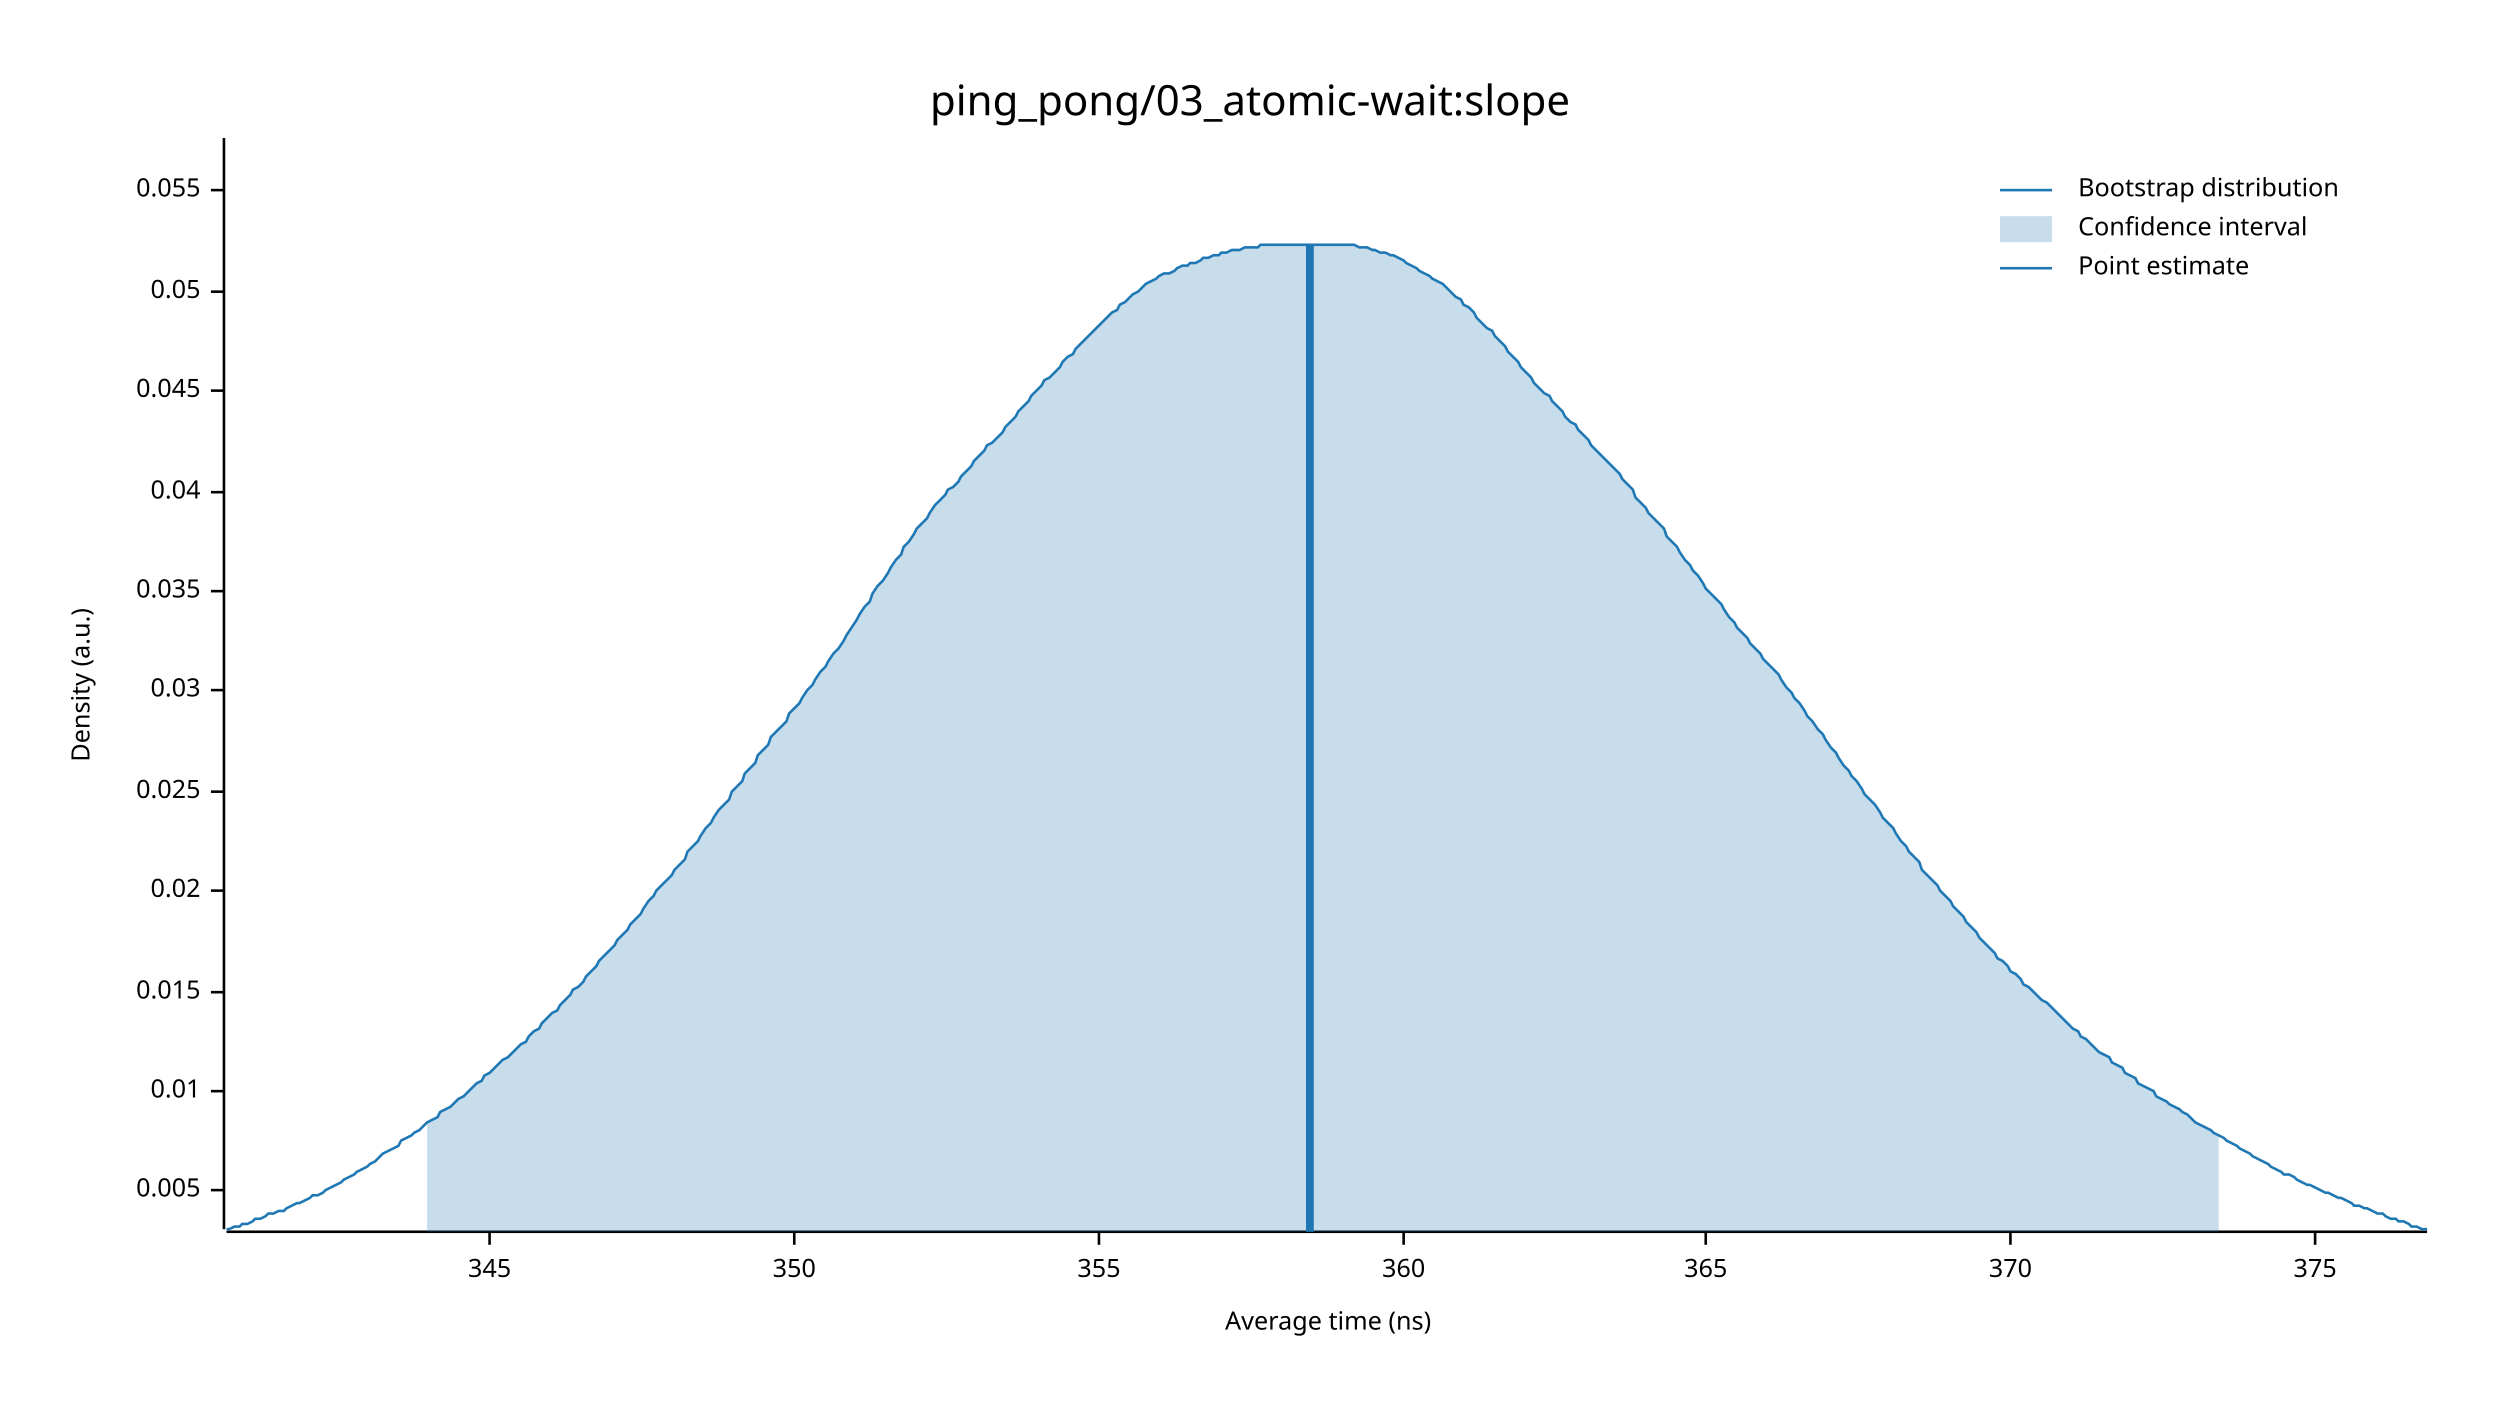
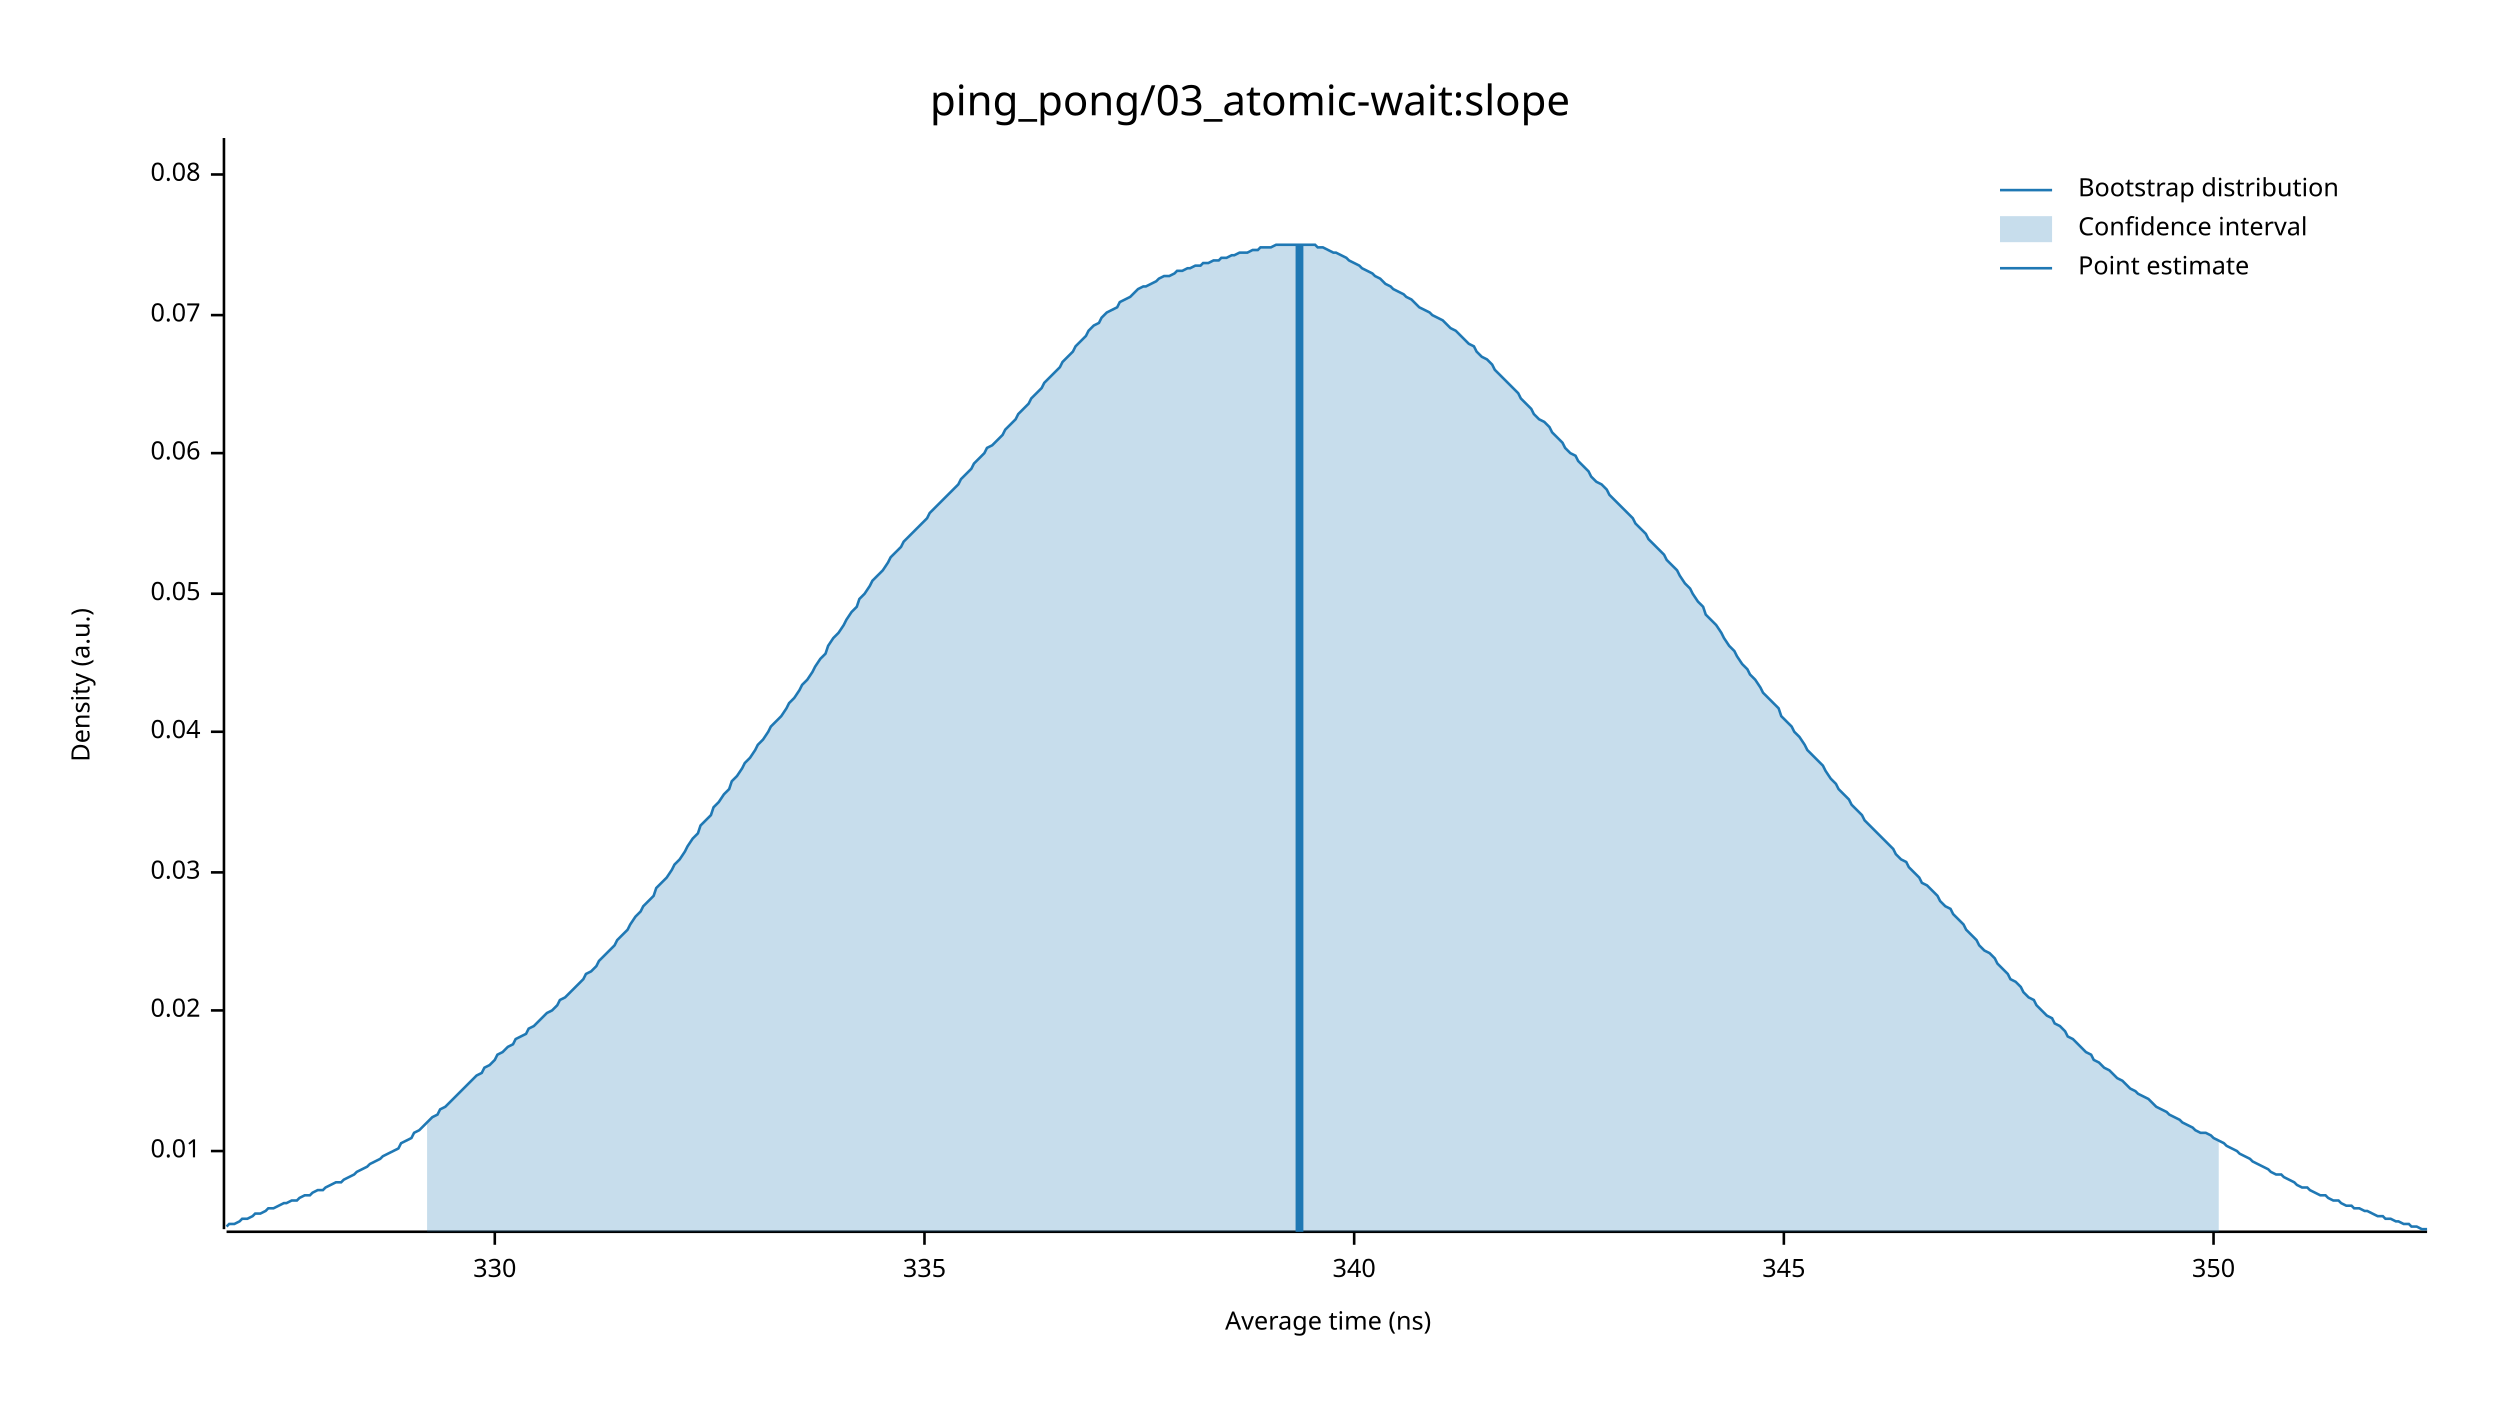
<svg xmlns="http://www.w3.org/2000/svg" width="960" height="540" viewBox="0 0 960 540">
  <text x="480" y="32" dy="0.76em" text-anchor="middle" font-family="sans-serif" font-size="16.129" opacity="1" fill="#000000">
ping_pong/03_atomic-wait:slope
</text>
  <text x="27" y="263" dy="0.76em" text-anchor="middle" font-family="sans-serif" font-size="9.677" opacity="1" fill="#000000" transform="rotate(270, 27, 263)">
Density (a.u.)
</text>
  <text x="510" y="513" dy="-0.5ex" text-anchor="middle" font-family="sans-serif" font-size="9.677" opacity="1" fill="#000000">
Average time (ns)
</text>
  <polyline fill="none" opacity="1" stroke="#000000" stroke-width="1" points="86,53 86,472 " />
-   <text x="77" y="457" dy="0.5ex" text-anchor="end" font-family="sans-serif" font-size="9.677" opacity="1" fill="#000000">
- 0.005
- </text>
-   <polyline fill="none" opacity="1" stroke="#000000" stroke-width="1" points="81,457 86,457 " />
-   <text x="77" y="419" dy="0.5ex" text-anchor="end" font-family="sans-serif" font-size="9.677" opacity="1" fill="#000000">
+   <text x="77" y="442" dy="0.5ex" text-anchor="end" font-family="sans-serif" font-size="9.677" opacity="1" fill="#000000">
0.01
</text>
-   <polyline fill="none" opacity="1" stroke="#000000" stroke-width="1" points="81,419 86,419 " />
-   <text x="77" y="381" dy="0.5ex" text-anchor="end" font-family="sans-serif" font-size="9.677" opacity="1" fill="#000000">
- 0.015
- </text>
-   <polyline fill="none" opacity="1" stroke="#000000" stroke-width="1" points="81,381 86,381 " />
-   <text x="77" y="342" dy="0.5ex" text-anchor="end" font-family="sans-serif" font-size="9.677" opacity="1" fill="#000000">
+   <polyline fill="none" opacity="1" stroke="#000000" stroke-width="1" points="81,442 86,442 " />
+   <text x="77" y="388" dy="0.5ex" text-anchor="end" font-family="sans-serif" font-size="9.677" opacity="1" fill="#000000">
0.02
</text>
-   <polyline fill="none" opacity="1" stroke="#000000" stroke-width="1" points="81,342 86,342 " />
-   <text x="77" y="304" dy="0.5ex" text-anchor="end" font-family="sans-serif" font-size="9.677" opacity="1" fill="#000000">
- 0.025
- </text>
-   <polyline fill="none" opacity="1" stroke="#000000" stroke-width="1" points="81,304 86,304 " />
-   <text x="77" y="265" dy="0.5ex" text-anchor="end" font-family="sans-serif" font-size="9.677" opacity="1" fill="#000000">
+   <polyline fill="none" opacity="1" stroke="#000000" stroke-width="1" points="81,388 86,388 " />
+   <text x="77" y="335" dy="0.5ex" text-anchor="end" font-family="sans-serif" font-size="9.677" opacity="1" fill="#000000">
0.03
</text>
-   <polyline fill="none" opacity="1" stroke="#000000" stroke-width="1" points="81,265 86,265 " />
-   <text x="77" y="227" dy="0.5ex" text-anchor="end" font-family="sans-serif" font-size="9.677" opacity="1" fill="#000000">
- 0.035
- </text>
-   <polyline fill="none" opacity="1" stroke="#000000" stroke-width="1" points="81,227 86,227 " />
-   <text x="77" y="189" dy="0.5ex" text-anchor="end" font-family="sans-serif" font-size="9.677" opacity="1" fill="#000000">
+   <polyline fill="none" opacity="1" stroke="#000000" stroke-width="1" points="81,335 86,335 " />
+   <text x="77" y="281" dy="0.5ex" text-anchor="end" font-family="sans-serif" font-size="9.677" opacity="1" fill="#000000">
0.04
</text>
-   <polyline fill="none" opacity="1" stroke="#000000" stroke-width="1" points="81,189 86,189 " />
-   <text x="77" y="150" dy="0.5ex" text-anchor="end" font-family="sans-serif" font-size="9.677" opacity="1" fill="#000000">
- 0.045
- </text>
-   <polyline fill="none" opacity="1" stroke="#000000" stroke-width="1" points="81,150 86,150 " />
-   <text x="77" y="112" dy="0.5ex" text-anchor="end" font-family="sans-serif" font-size="9.677" opacity="1" fill="#000000">
+   <polyline fill="none" opacity="1" stroke="#000000" stroke-width="1" points="81,281 86,281 " />
+   <text x="77" y="228" dy="0.5ex" text-anchor="end" font-family="sans-serif" font-size="9.677" opacity="1" fill="#000000">
0.05
</text>
-   <polyline fill="none" opacity="1" stroke="#000000" stroke-width="1" points="81,112 86,112 " />
-   <text x="77" y="73" dy="0.5ex" text-anchor="end" font-family="sans-serif" font-size="9.677" opacity="1" fill="#000000">
- 0.055
+   <polyline fill="none" opacity="1" stroke="#000000" stroke-width="1" points="81,228 86,228 " />
+   <text x="77" y="174" dy="0.5ex" text-anchor="end" font-family="sans-serif" font-size="9.677" opacity="1" fill="#000000">
+ 0.06
</text>
-   <polyline fill="none" opacity="1" stroke="#000000" stroke-width="1" points="81,73 86,73 " />
+   <polyline fill="none" opacity="1" stroke="#000000" stroke-width="1" points="81,174 86,174 " />
+   <text x="77" y="121" dy="0.5ex" text-anchor="end" font-family="sans-serif" font-size="9.677" opacity="1" fill="#000000">
+ 0.07
+ </text>
+   <polyline fill="none" opacity="1" stroke="#000000" stroke-width="1" points="81,121 86,121 " />
+   <text x="77" y="67" dy="0.5ex" text-anchor="end" font-family="sans-serif" font-size="9.677" opacity="1" fill="#000000">
+ 0.08
+ </text>
+   <polyline fill="none" opacity="1" stroke="#000000" stroke-width="1" points="81,67 86,67 " />
  <polyline fill="none" opacity="1" stroke="#000000" stroke-width="1" points="87,473 932,473 " />
-   <text x="188" y="483" dy="0.76em" text-anchor="middle" font-family="sans-serif" font-size="9.677" opacity="1" fill="#000000">
+   <text x="190" y="483" dy="0.76em" text-anchor="middle" font-family="sans-serif" font-size="9.677" opacity="1" fill="#000000">
+ 330
+ </text>
+   <polyline fill="none" opacity="1" stroke="#000000" stroke-width="1" points="190,473 190,478 " />
+   <text x="355" y="483" dy="0.76em" text-anchor="middle" font-family="sans-serif" font-size="9.677" opacity="1" fill="#000000">
+ 335
+ </text>
+   <polyline fill="none" opacity="1" stroke="#000000" stroke-width="1" points="355,473 355,478 " />
+   <text x="520" y="483" dy="0.76em" text-anchor="middle" font-family="sans-serif" font-size="9.677" opacity="1" fill="#000000">
+ 340
+ </text>
+   <polyline fill="none" opacity="1" stroke="#000000" stroke-width="1" points="520,473 520,478 " />
+   <text x="685" y="483" dy="0.76em" text-anchor="middle" font-family="sans-serif" font-size="9.677" opacity="1" fill="#000000">
345
</text>
-   <polyline fill="none" opacity="1" stroke="#000000" stroke-width="1" points="188,473 188,478 " />
-   <text x="305" y="483" dy="0.76em" text-anchor="middle" font-family="sans-serif" font-size="9.677" opacity="1" fill="#000000">
+   <polyline fill="none" opacity="1" stroke="#000000" stroke-width="1" points="685,473 685,478 " />
+   <text x="850" y="483" dy="0.76em" text-anchor="middle" font-family="sans-serif" font-size="9.677" opacity="1" fill="#000000">
350
</text>
-   <polyline fill="none" opacity="1" stroke="#000000" stroke-width="1" points="305,473 305,478 " />
-   <text x="422" y="483" dy="0.76em" text-anchor="middle" font-family="sans-serif" font-size="9.677" opacity="1" fill="#000000">
- 355
- </text>
-   <polyline fill="none" opacity="1" stroke="#000000" stroke-width="1" points="422,473 422,478 " />
-   <text x="539" y="483" dy="0.76em" text-anchor="middle" font-family="sans-serif" font-size="9.677" opacity="1" fill="#000000">
- 360
- </text>
-   <polyline fill="none" opacity="1" stroke="#000000" stroke-width="1" points="539,473 539,478 " />
-   <text x="655" y="483" dy="0.76em" text-anchor="middle" font-family="sans-serif" font-size="9.677" opacity="1" fill="#000000">
- 365
- </text>
-   <polyline fill="none" opacity="1" stroke="#000000" stroke-width="1" points="655,473 655,478 " />
-   <text x="772" y="483" dy="0.76em" text-anchor="middle" font-family="sans-serif" font-size="9.677" opacity="1" fill="#000000">
- 370
- </text>
-   <polyline fill="none" opacity="1" stroke="#000000" stroke-width="1" points="772,473 772,478 " />
-   <text x="889" y="483" dy="0.76em" text-anchor="middle" font-family="sans-serif" font-size="9.677" opacity="1" fill="#000000">
- 375
- </text>
-   <polyline fill="none" opacity="1" stroke="#000000" stroke-width="1" points="889,473 889,478 " />
-   <polyline fill="none" opacity="1" stroke="#1F78B4" stroke-width="1" points="87,472 88,472 90,471 92,471 93,470 95,470 97,469 98,468 100,468 102,467 103,466 105,466 107,465 109,465 110,464 112,463 114,462 115,462 117,461 119,460 120,459 122,459 124,458 125,457 127,456 129,455 131,454 132,453 134,452 136,451 137,450 139,449 141,448 142,447 144,446 146,444 147,443 149,442 151,441 153,440 154,438 156,437 158,436 159,435 161,434 163,432 164,431 166,430 168,429 169,427 171,426 173,425 175,423 176,422 178,421 180,419 181,418 183,416 185,415 186,413 188,412 190,410 191,409 193,407 195,406 197,404 198,403 200,401 202,400 203,398 205,396 207,395 208,393 210,391 212,389 214,388 215,386 217,384 219,382 220,380 222,379 224,377 225,375 227,373 229,371 230,369 232,367 234,365 236,363 237,361 239,359 241,357 242,355 244,353 246,351 247,349 249,346 251,344 252,342 254,340 256,338 258,336 259,334 261,332 263,330 264,327 266,325 268,323 269,321 271,318 273,316 274,314 276,311 278,309 280,307 281,304 283,302 285,300 286,297 288,295 290,293 291,290 293,288 295,286 296,283 298,281 300,279 302,277 303,274 305,272 307,270 308,268 310,265 312,263 313,261 315,258 317,256 318,254 320,251 322,249 324,246 325,244 327,241 329,238 330,236 332,233 334,231 335,228 337,225 339,223 341,220 342,218 344,215 346,213 347,210 349,208 351,205 352,203 354,201 356,199 357,197 359,194 361,192 363,190 364,188 366,187 368,185 369,183 371,181 373,179 374,177 376,175 378,173 379,171 381,170 383,168 385,166 386,164 388,162 390,160 391,158 393,156 395,154 396,152 398,150 400,148 401,146 403,145 405,143 407,141 408,139 410,137 412,136 413,134 415,132 417,130 418,129 420,127 422,125 423,124 425,122 427,120 429,119 430,117 432,116 434,114 435,113 437,112 439,110 440,109 442,108 444,107 445,106 447,105 449,105 451,104 452,103 454,102 456,102 457,101 459,101 461,100 462,99 464,99 466,98 468,98 469,97 471,97 473,96 474,96 476,96 478,95 479,95 481,95 483,95 484,94 486,94 488,94 490,94 491,94 493,94 495,94 496,94 498,94 500,94 501,94 503,94 505,94 506,94 508,94 510,94 512,94 513,94 515,94 517,94 518,94 520,94 522,95 523,95 525,95 527,96 528,96 530,97 532,97 534,98 535,98 537,99 539,100 540,101 542,102 544,103 545,104 547,105 549,106 550,107 552,108 554,109 556,111 557,112 559,114 561,115 562,117 564,118 566,120 567,122 569,124 571,126 573,127 574,129 576,131 578,133 579,135 581,137 583,139 584,141 586,143 588,145 589,147 591,149 593,151 595,152 596,154 598,156 600,158 601,160 603,162 605,163 606,165 608,167 610,169 611,171 613,173 615,175 617,177 618,178 620,180 622,182 623,184 625,186 627,188 628,191 630,193 632,195 633,197 635,199 637,201 639,203 640,206 642,208 644,210 645,212 647,215 649,217 650,219 652,221 654,224 655,226 657,228 659,230 661,232 662,234 664,237 666,239 667,241 669,243 671,245 672,247 674,249 676,251 677,253 679,255 681,257 683,259 684,261 686,264 688,266 689,268 691,270 693,273 694,275 696,277 698,280 700,282 701,284 703,287 705,289 706,291 708,294 710,296 711,298 713,300 715,303 716,305 718,307 720,309 722,312 723,314 725,316 727,318 728,320 730,323 732,325 733,327 735,329 737,331 738,334 740,336 742,338 744,340 745,342 747,344 749,346 750,348 752,350 754,352 755,354 757,356 759,358 760,360 762,362 764,364 766,366 767,368 769,369 771,371 772,373 774,374 776,376 777,378 779,379 781,381 782,382 784,384 786,385 788,387 789,388 791,390 793,392 794,393 796,395 798,396 799,398 801,399 803,401 804,402 806,404 808,405 810,406 811,408 813,409 815,410 816,412 818,413 820,414 821,416 823,417 825,418 827,419 828,421 830,422 832,423 833,424 835,425 837,426 838,427 840,428 842,430 843,431 845,432 847,433 849,434 850,435 852,436 854,437 855,438 857,439 859,440 860,441 862,442 864,443 865,444 867,445 869,446 871,447 872,448 874,449 876,450 877,451 879,451 881,452 882,453 884,454 886,455 887,455 889,456 891,457 893,458 894,458 896,459 898,460 899,460 901,461 903,462 904,463 906,463 908,464 909,464 911,465 913,466 915,466 916,467 918,468 920,468 921,469 923,469 925,470 926,471 928,471 930,472 932,472 " />
-   <polygon opacity="0.25" fill="#1F78B4" points="164,431 166,430 168,429 169,427 171,426 173,425 175,423 176,422 178,421 180,419 181,418 183,416 185,415 186,413 188,412 190,410 191,409 193,407 195,406 197,404 198,403 200,401 202,400 203,398 205,396 207,395 208,393 210,391 212,389 214,388 215,386 217,384 219,382 220,380 222,379 224,377 225,375 227,373 229,371 230,369 232,367 234,365 236,363 237,361 239,359 241,357 242,355 244,353 246,351 247,349 249,346 251,344 252,342 254,340 256,338 258,336 259,334 261,332 263,330 264,327 266,325 268,323 269,321 271,318 273,316 274,314 276,311 278,309 280,307 281,304 283,302 285,300 286,297 288,295 290,293 291,290 293,288 295,286 296,283 298,281 300,279 302,277 303,274 305,272 307,270 308,268 310,265 312,263 313,261 315,258 317,256 318,254 320,251 322,249 324,246 325,244 327,241 329,238 330,236 332,233 334,231 335,228 337,225 339,223 341,220 342,218 344,215 346,213 347,210 349,208 351,205 352,203 354,201 356,199 357,197 359,194 361,192 363,190 364,188 366,187 368,185 369,183 371,181 373,179 374,177 376,175 378,173 379,171 381,170 383,168 385,166 386,164 388,162 390,160 391,158 393,156 395,154 396,152 398,150 400,148 401,146 403,145 405,143 407,141 408,139 410,137 412,136 413,134 415,132 417,130 418,129 420,127 422,125 423,124 425,122 427,120 429,119 430,117 432,116 434,114 435,113 437,112 439,110 440,109 442,108 444,107 445,106 447,105 449,105 451,104 452,103 454,102 456,102 457,101 459,101 461,100 462,99 464,99 466,98 468,98 469,97 471,97 473,96 474,96 476,96 478,95 479,95 481,95 483,95 484,94 486,94 488,94 490,94 491,94 493,94 495,94 496,94 498,94 500,94 501,94 503,94 505,94 506,94 508,94 510,94 512,94 513,94 515,94 517,94 518,94 520,94 522,95 523,95 525,95 527,96 528,96 530,97 532,97 534,98 535,98 537,99 539,100 540,101 542,102 544,103 545,104 547,105 549,106 550,107 552,108 554,109 556,111 557,112 559,114 561,115 562,117 564,118 566,120 567,122 569,124 571,126 573,127 574,129 576,131 578,133 579,135 581,137 583,139 584,141 586,143 588,145 589,147 591,149 593,151 595,152 596,154 598,156 600,158 601,160 603,162 605,163 606,165 608,167 610,169 611,171 613,173 615,175 617,177 618,178 620,180 622,182 623,184 625,186 627,188 628,191 630,193 632,195 633,197 635,199 637,201 639,203 640,206 642,208 644,210 645,212 647,215 649,217 650,219 652,221 654,224 655,226 657,228 659,230 661,232 662,234 664,237 666,239 667,241 669,243 671,245 672,247 674,249 676,251 677,253 679,255 681,257 683,259 684,261 686,264 688,266 689,268 691,270 693,273 694,275 696,277 698,280 700,282 701,284 703,287 705,289 706,291 708,294 710,296 711,298 713,300 715,303 716,305 718,307 720,309 722,312 723,314 725,316 727,318 728,320 730,323 732,325 733,327 735,329 737,331 738,334 740,336 742,338 744,340 745,342 747,344 749,346 750,348 752,350 754,352 755,354 757,356 759,358 760,360 762,362 764,364 766,366 767,368 769,369 771,371 772,373 774,374 776,376 777,378 779,379 781,381 782,382 784,384 786,385 788,387 789,388 791,390 793,392 794,393 796,395 798,396 799,398 801,399 803,401 804,402 806,404 808,405 810,406 811,408 813,409 815,410 816,412 818,413 820,414 821,416 823,417 825,418 827,419 828,421 830,422 832,423 833,424 835,425 837,426 838,427 840,428 842,430 843,431 845,432 847,433 849,434 850,435 852,436 852,473 164,473 " />
-   <polyline fill="none" opacity="1" stroke="#1F78B4" stroke-width="3" points="503,473 503,94 " />
+   <polyline fill="none" opacity="1" stroke="#000000" stroke-width="1" points="850,473 850,478 " />
+   <polyline fill="none" opacity="1" stroke="#1F78B4" stroke-width="1" points="87,471 88,470 90,470 92,469 93,468 95,468 97,467 98,466 100,466 102,465 103,464 105,464 107,463 109,462 110,462 112,461 114,461 115,460 117,459 119,459 120,458 122,457 124,457 125,456 127,455 129,454 131,454 132,453 134,452 136,451 137,450 139,449 141,448 142,447 144,446 146,445 147,444 149,443 151,442 153,441 154,439 156,438 158,437 159,435 161,434 163,432 164,431 166,429 168,428 169,426 171,425 173,423 175,421 176,420 178,418 180,416 181,415 183,413 185,412 186,410 188,409 190,407 191,405 193,404 195,402 197,401 198,399 200,398 202,397 203,395 205,394 207,392 208,391 210,389 212,388 214,386 215,384 217,383 219,381 220,380 222,378 224,376 225,374 227,373 229,371 230,369 232,367 234,365 236,363 237,361 239,359 241,357 242,355 244,352 246,350 247,348 249,346 251,344 252,341 254,339 256,337 258,334 259,332 261,330 263,327 264,325 266,322 268,320 269,317 271,315 273,313 274,310 276,308 278,305 280,303 281,300 283,298 285,295 286,293 288,291 290,288 291,286 293,284 295,281 296,279 298,277 300,275 302,272 303,270 305,268 307,265 308,263 310,261 312,258 313,256 315,253 317,251 318,248 320,245 322,243 324,240 325,238 327,235 329,233 330,230 332,228 334,225 335,223 337,221 339,219 341,216 342,214 344,212 346,210 347,208 349,206 351,204 352,203 354,201 356,199 357,197 359,195 361,193 363,191 364,190 366,188 368,186 369,184 371,182 373,180 374,178 376,176 378,174 379,172 381,171 383,169 385,167 386,165 388,163 390,161 391,159 393,157 395,155 396,153 398,151 400,149 401,147 403,145 405,143 407,141 408,139 410,137 412,135 413,133 415,131 417,129 418,127 420,125 422,124 423,122 425,120 427,119 429,118 430,116 432,115 434,114 435,113 437,111 439,110 440,110 442,109 444,108 445,107 447,106 449,106 451,105 452,104 454,104 456,103 457,103 459,102 461,102 462,101 464,101 466,100 468,100 469,99 471,99 473,98 474,98 476,97 478,97 479,97 481,96 483,96 484,95 486,95 488,95 490,94 491,94 493,94 495,94 496,94 498,94 500,94 501,94 503,94 505,94 506,95 508,95 510,96 512,97 513,97 515,98 517,99 518,100 520,101 522,102 523,103 525,104 527,105 528,106 530,107 532,109 534,110 535,111 537,112 539,113 540,114 542,115 544,117 545,118 547,119 549,120 550,121 552,122 554,123 556,125 557,126 559,127 561,129 562,130 564,132 566,133 567,135 569,137 571,138 573,140 574,142 576,144 578,146 579,147 581,149 583,151 584,153 586,155 588,157 589,159 591,161 593,162 595,164 596,166 598,168 600,170 601,172 603,174 605,175 606,177 608,179 610,181 611,183 613,185 615,186 617,188 618,190 620,192 622,194 623,195 625,197 627,199 628,201 630,203 632,205 633,207 635,209 637,211 639,213 640,215 642,217 644,219 645,221 647,224 649,226 650,228 652,231 654,233 655,236 657,238 659,240 661,243 662,245 664,248 666,250 667,252 669,255 671,257 672,259 674,261 676,264 677,266 679,268 681,270 683,272 684,275 686,277 688,279 689,281 691,283 693,286 694,288 696,290 698,292 700,294 701,296 703,299 705,301 706,303 708,305 710,307 711,309 713,311 715,313 716,315 718,317 720,319 722,321 723,322 725,324 727,326 728,328 730,330 732,331 733,333 735,335 737,337 738,339 740,340 742,342 744,344 745,346 747,348 749,349 750,351 752,353 754,355 755,357 757,359 759,361 760,363 762,365 764,366 766,368 767,370 769,372 771,374 772,376 774,377 776,379 777,381 779,383 781,384 782,386 784,388 786,390 788,391 789,393 791,394 793,396 794,398 796,399 798,401 799,402 801,404 803,405 804,407 806,408 808,410 810,411 811,412 813,414 815,415 816,416 818,418 820,419 821,420 823,421 825,422 827,424 828,425 830,426 832,427 833,428 835,429 837,430 838,431 840,432 842,433 843,434 845,435 847,435 849,436 850,437 852,438 854,439 855,440 857,441 859,442 860,443 862,444 864,445 865,446 867,447 869,448 871,449 872,450 874,451 876,451 877,452 879,453 881,454 882,455 884,456 886,456 887,457 889,458 891,459 893,459 894,460 896,461 898,461 899,462 901,463 903,463 904,464 906,464 908,465 909,465 911,466 913,467 915,467 916,468 918,468 920,469 921,469 923,470 925,470 926,471 928,471 930,472 932,472 " />
+   <polygon opacity="0.25" fill="#1F78B4" points="164,431 166,429 168,428 169,426 171,425 173,423 175,421 176,420 178,418 180,416 181,415 183,413 185,412 186,410 188,409 190,407 191,405 193,404 195,402 197,401 198,399 200,398 202,397 203,395 205,394 207,392 208,391 210,389 212,388 214,386 215,384 217,383 219,381 220,380 222,378 224,376 225,374 227,373 229,371 230,369 232,367 234,365 236,363 237,361 239,359 241,357 242,355 244,352 246,350 247,348 249,346 251,344 252,341 254,339 256,337 258,334 259,332 261,330 263,327 264,325 266,322 268,320 269,317 271,315 273,313 274,310 276,308 278,305 280,303 281,300 283,298 285,295 286,293 288,291 290,288 291,286 293,284 295,281 296,279 298,277 300,275 302,272 303,270 305,268 307,265 308,263 310,261 312,258 313,256 315,253 317,251 318,248 320,245 322,243 324,240 325,238 327,235 329,233 330,230 332,228 334,225 335,223 337,221 339,219 341,216 342,214 344,212 346,210 347,208 349,206 351,204 352,203 354,201 356,199 357,197 359,195 361,193 363,191 364,190 366,188 368,186 369,184 371,182 373,180 374,178 376,176 378,174 379,172 381,171 383,169 385,167 386,165 388,163 390,161 391,159 393,157 395,155 396,153 398,151 400,149 401,147 403,145 405,143 407,141 408,139 410,137 412,135 413,133 415,131 417,129 418,127 420,125 422,124 423,122 425,120 427,119 429,118 430,116 432,115 434,114 435,113 437,111 439,110 440,110 442,109 444,108 445,107 447,106 449,106 451,105 452,104 454,104 456,103 457,103 459,102 461,102 462,101 464,101 466,100 468,100 469,99 471,99 473,98 474,98 476,97 478,97 479,97 481,96 483,96 484,95 486,95 488,95 490,94 491,94 493,94 495,94 496,94 498,94 500,94 501,94 503,94 505,94 506,95 508,95 510,96 512,97 513,97 515,98 517,99 518,100 520,101 522,102 523,103 525,104 527,105 528,106 530,107 532,109 534,110 535,111 537,112 539,113 540,114 542,115 544,117 545,118 547,119 549,120 550,121 552,122 554,123 556,125 557,126 559,127 561,129 562,130 564,132 566,133 567,135 569,137 571,138 573,140 574,142 576,144 578,146 579,147 581,149 583,151 584,153 586,155 588,157 589,159 591,161 593,162 595,164 596,166 598,168 600,170 601,172 603,174 605,175 606,177 608,179 610,181 611,183 613,185 615,186 617,188 618,190 620,192 622,194 623,195 625,197 627,199 628,201 630,203 632,205 633,207 635,209 637,211 639,213 640,215 642,217 644,219 645,221 647,224 649,226 650,228 652,231 654,233 655,236 657,238 659,240 661,243 662,245 664,248 666,250 667,252 669,255 671,257 672,259 674,261 676,264 677,266 679,268 681,270 683,272 684,275 686,277 688,279 689,281 691,283 693,286 694,288 696,290 698,292 700,294 701,296 703,299 705,301 706,303 708,305 710,307 711,309 713,311 715,313 716,315 718,317 720,319 722,321 723,322 725,324 727,326 728,328 730,330 732,331 733,333 735,335 737,337 738,339 740,340 742,342 744,344 745,346 747,348 749,349 750,351 752,353 754,355 755,357 757,359 759,361 760,363 762,365 764,366 766,368 767,370 769,372 771,374 772,376 774,377 776,379 777,381 779,383 781,384 782,386 784,388 786,390 788,391 789,393 791,394 793,396 794,398 796,399 798,401 799,402 801,404 803,405 804,407 806,408 808,410 810,411 811,412 813,414 815,415 816,416 818,418 820,419 821,420 823,421 825,422 827,424 828,425 830,426 832,427 833,428 835,429 837,430 838,431 840,432 842,433 843,434 845,435 847,435 849,436 850,437 852,438 852,473 164,473 " />
+   <polyline fill="none" opacity="1" stroke="#1F78B4" stroke-width="3" points="499,473 499,94 " />
  <text x="798" y="68" dy="0.76em" text-anchor="start" font-family="sans-serif" font-size="9.677" opacity="1" fill="#000000">
Bootstrap distribution
</text>
  <text x="798" y="83" dy="0.76em" text-anchor="start" font-family="sans-serif" font-size="9.677" opacity="1" fill="#000000">
Confidence interval
</text>
  <text x="798" y="98" dy="0.76em" text-anchor="start" font-family="sans-serif" font-size="9.677" opacity="1" fill="#000000">
Point estimate
</text>
  <polyline fill="none" opacity="1" stroke="#1F78B4" stroke-width="1" points="768,73 788,73 " />
  <rect x="768" y="83" width="20" height="10" opacity="0.25" fill="#1F78B4" stroke="none" />
  <polyline fill="none" opacity="1" stroke="#1F78B4" stroke-width="1" points="768,103 788,103 " />
</svg>
